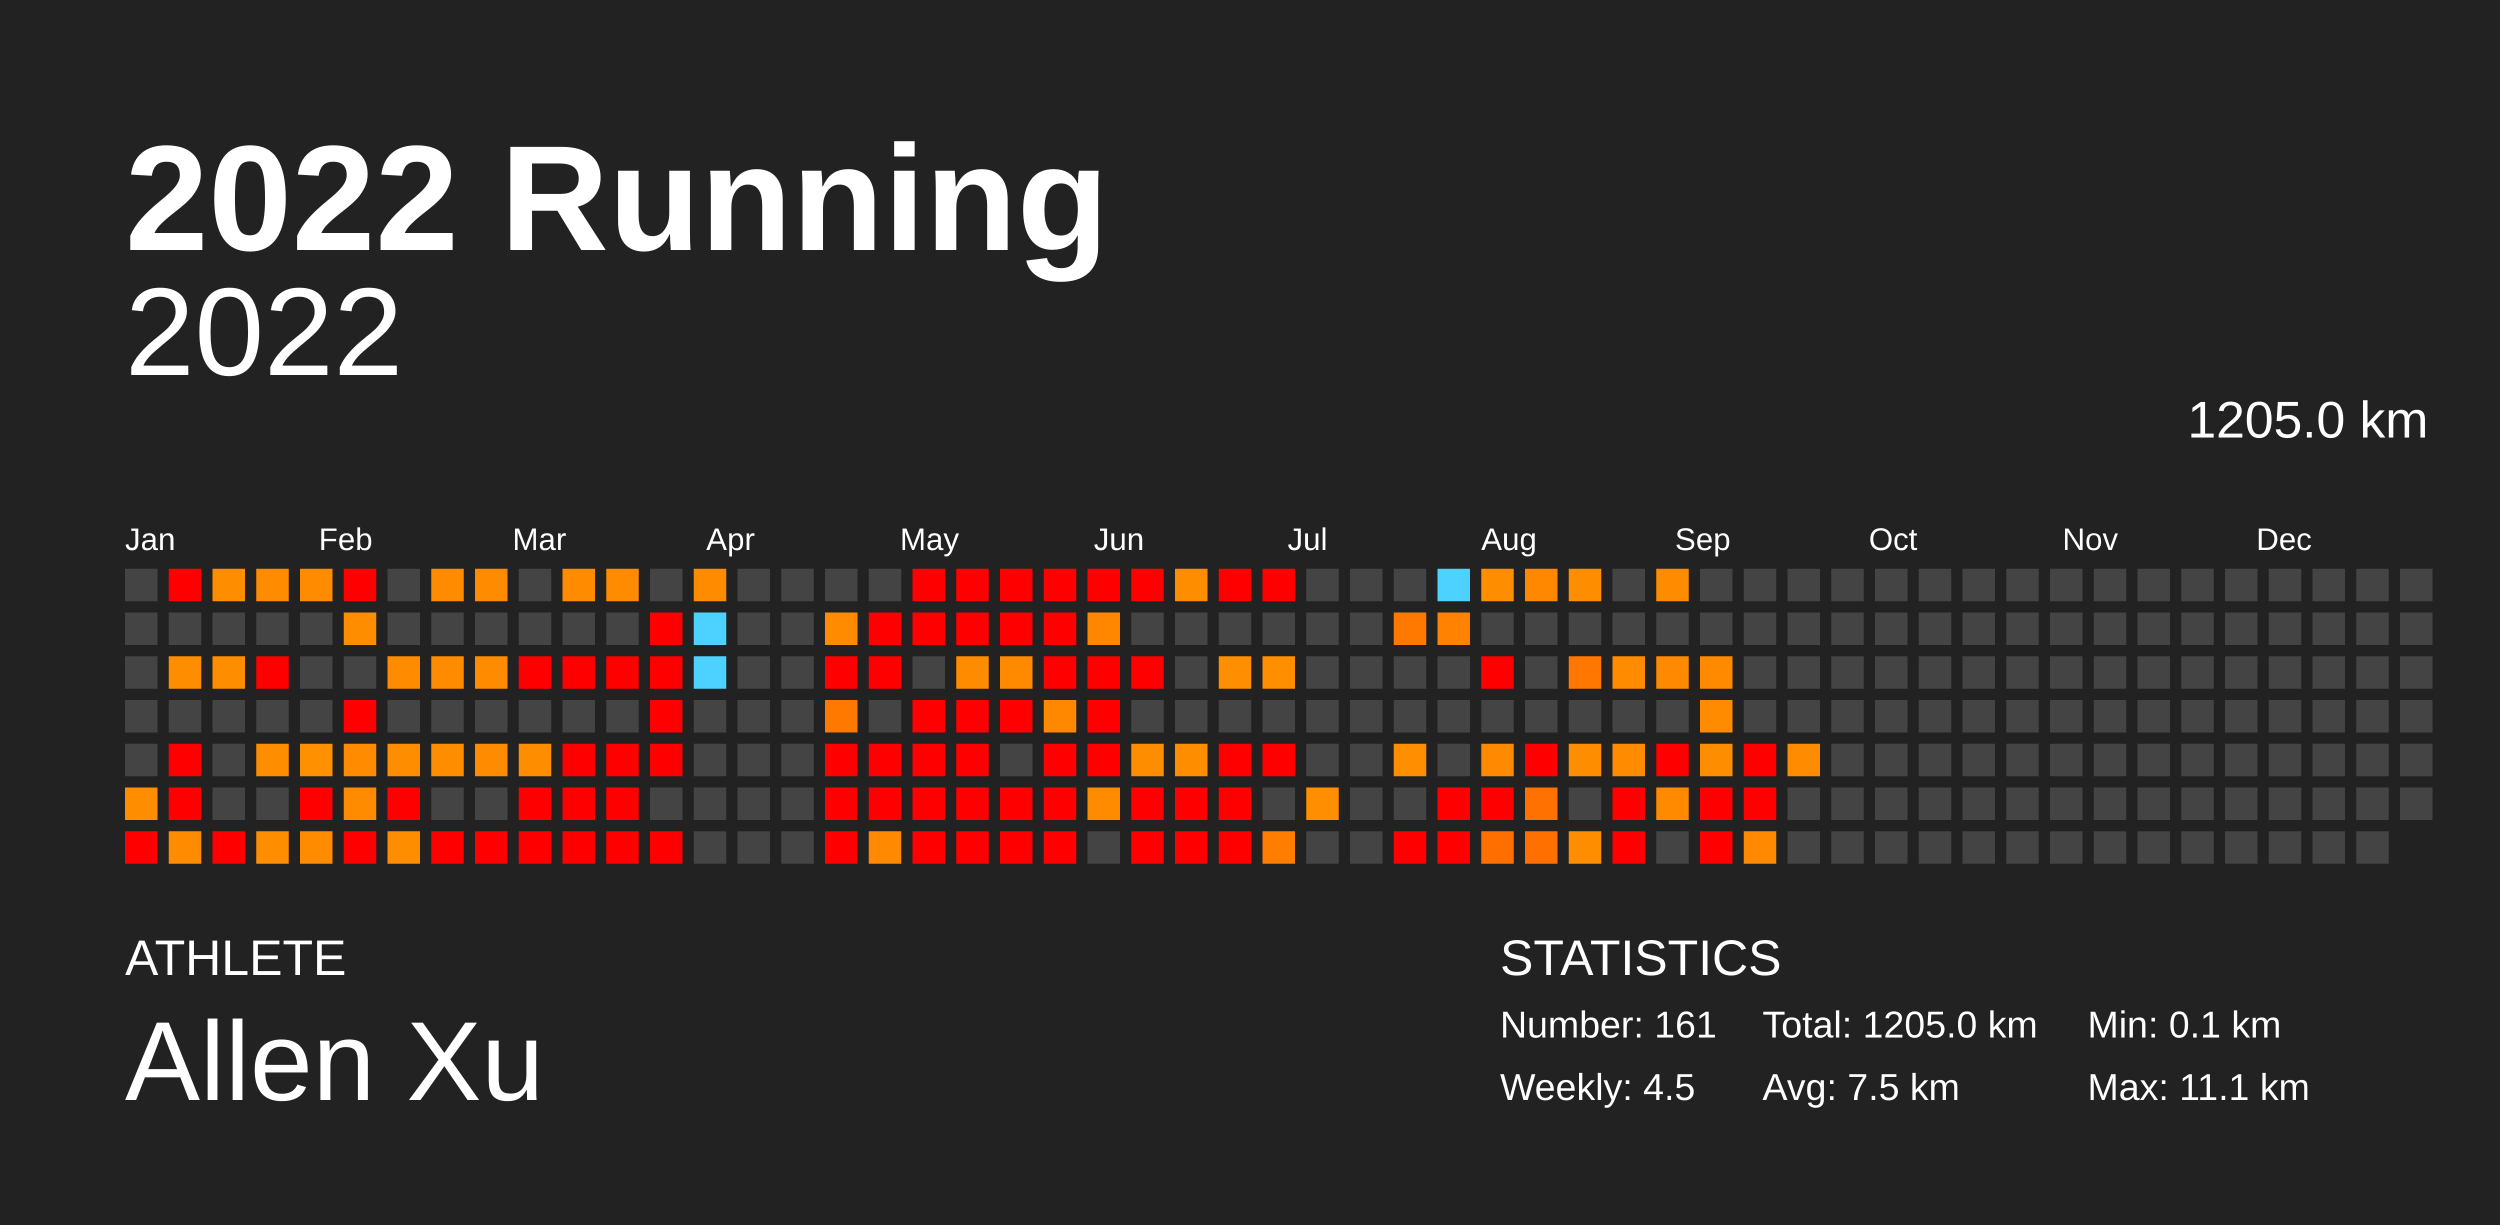
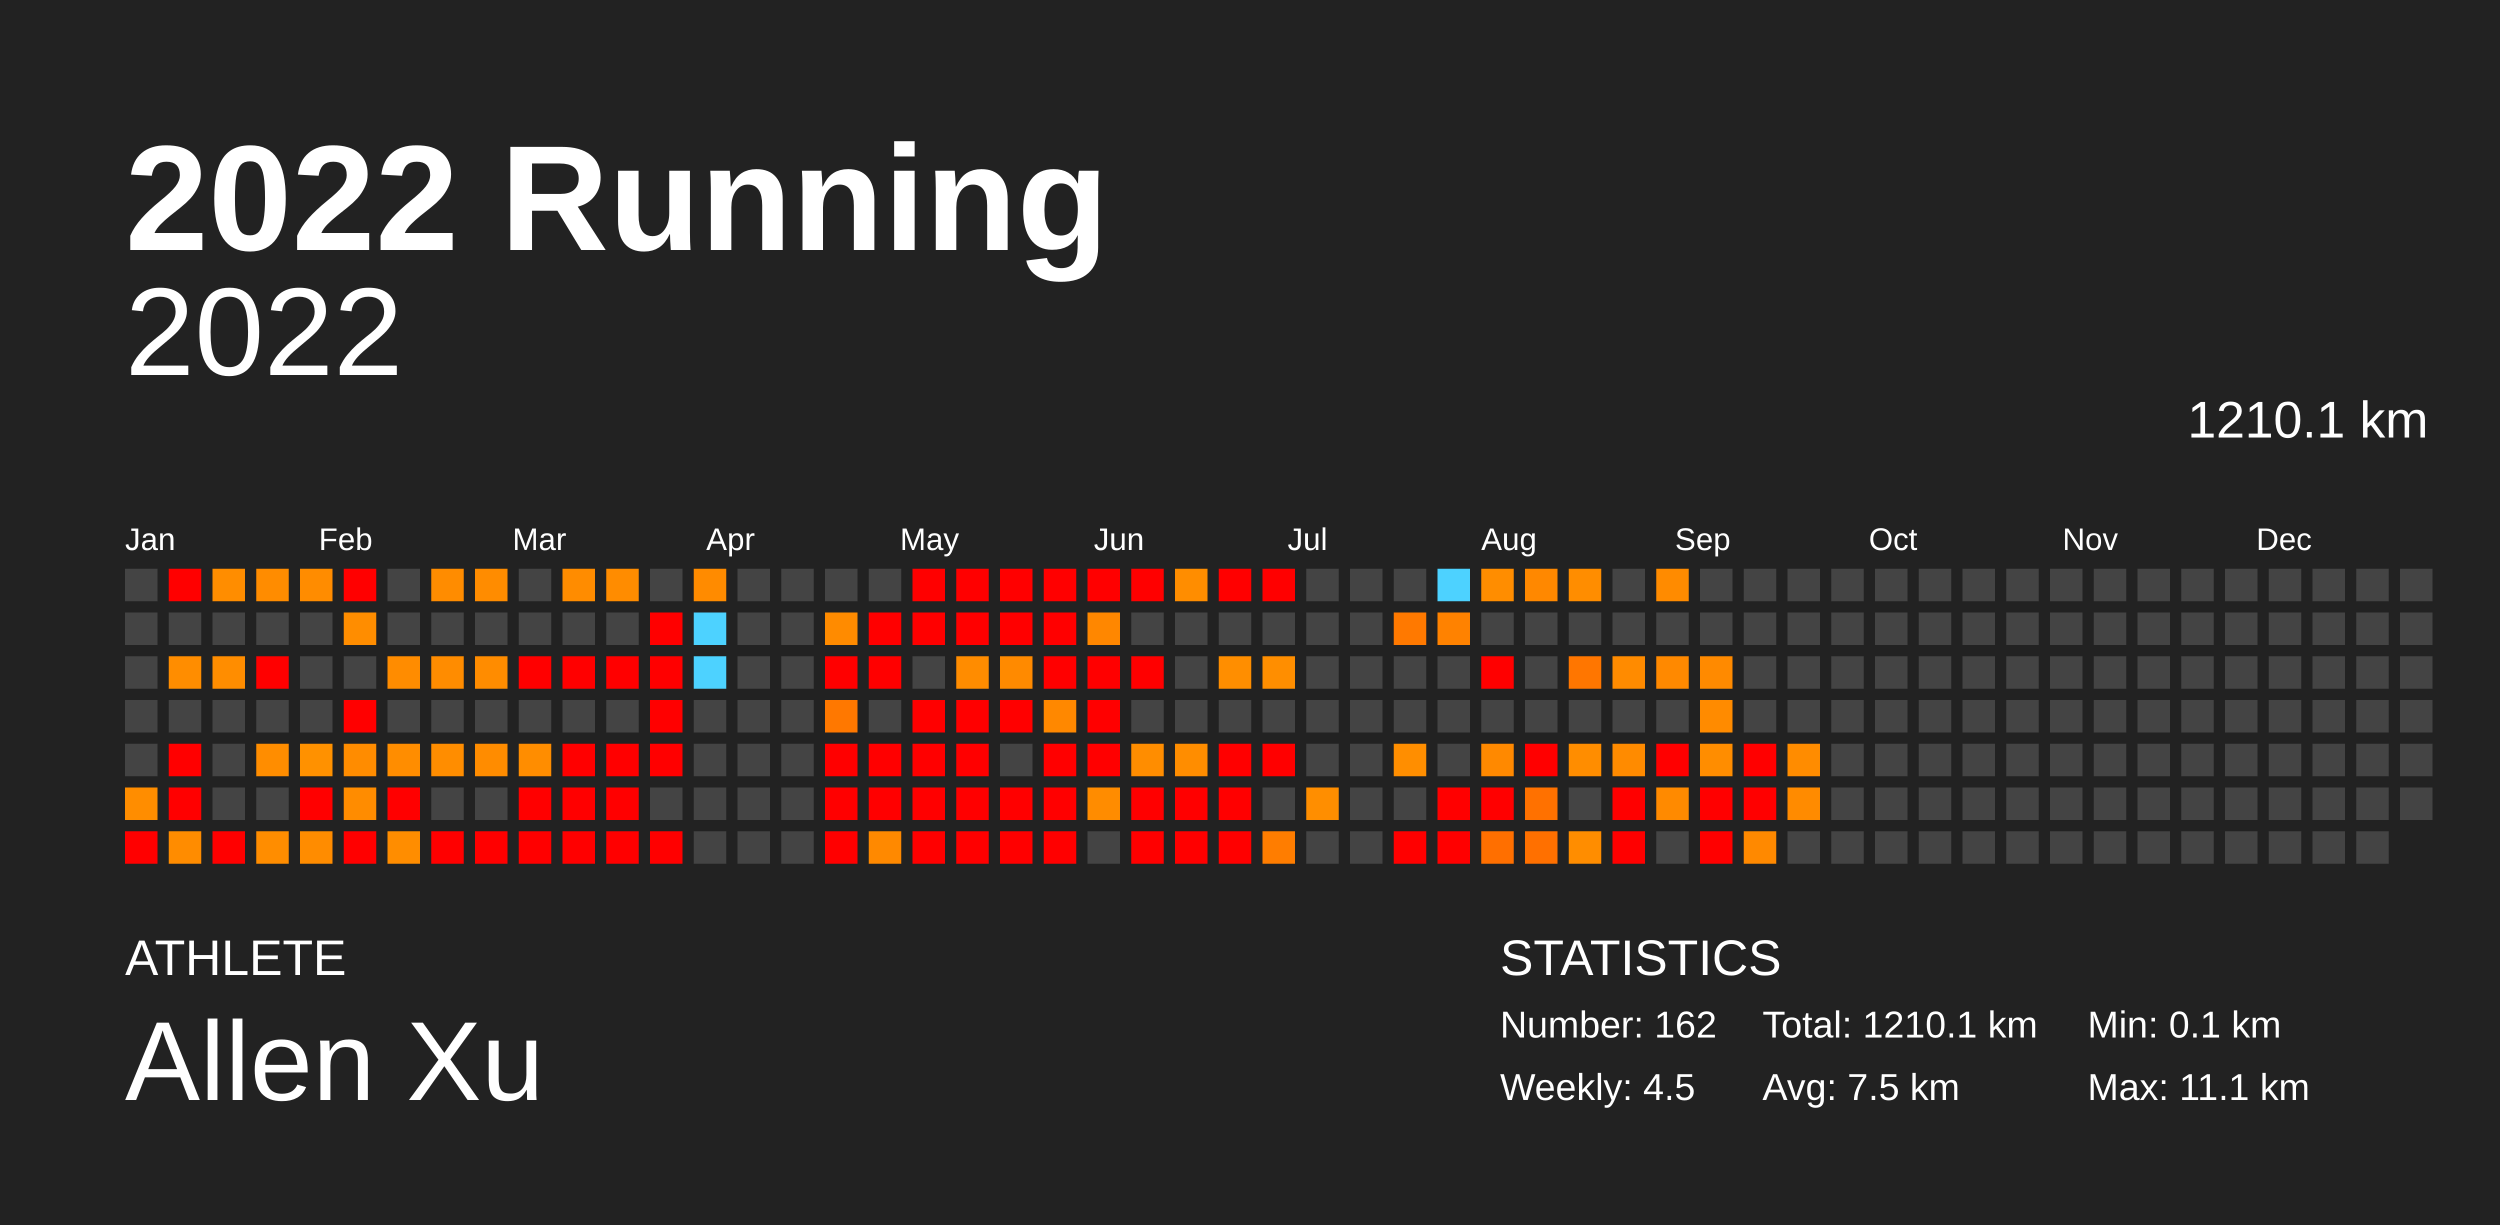
<svg xmlns="http://www.w3.org/2000/svg" baseProfile="full" height="98mm" version="1.1" viewBox="0,0,200,98" width="200mm">
  <defs />
  <rect fill="#222222" height="98" width="200" x="0" y="0" />
  <text fill="#FFFFFF" style="font-size:12px; font-family:Arial; font-weight:bold;" x="10" y="20">2022 Running</text>
  <text fill="#FFFFFF" style="font-size:4px; font-family:Arial" x="10" y="78">ATHLETE</text>
  <text fill="#FFFFFF" style="font-size:9px; font-family:Arial" x="10" y="88">Allen Xu</text>
  <text fill="#FFFFFF" style="font-size:4px; font-family:Arial" x="120" y="78">STATISTICS</text>
-   <text fill="#FFFFFF" style="font-size:3px; font-family:Arial" x="120" y="83">Number: 161</text>
+   <text fill="#FFFFFF" style="font-size:3px; font-family:Arial" x="120" y="83">Number: 162</text>
  <text fill="#FFFFFF" style="font-size:3px; font-family:Arial" x="120" y="88">Weekly: 4.5</text>
-   <text fill="#FFFFFF" style="font-size:3px; font-family:Arial" x="141" y="83">Total: 1205.0 km</text>
+   <text fill="#FFFFFF" style="font-size:3px; font-family:Arial" x="141" y="83">Total: 1210.1 km</text>
  <text fill="#FFFFFF" style="font-size:3px; font-family:Arial" x="141" y="88">Avg: 7.5 km</text>
  <text fill="#FFFFFF" style="font-size:3px; font-family:Arial" x="167" y="83">Min: 0.1 km</text>
  <text fill="#FFFFFF" style="font-size:3px; font-family:Arial" x="167" y="88">Max: 11.1 km</text>
  <text alignment-baseline="hanging" fill="#FFFFFF" style="font-size:10.0px; font-family:Arial;" x="10" y="30">2022</text>
-   <text alignment-baseline="hanging" fill="#FFFFFF" style="font-size:4.125px; font-family:Arial;" x="175" y="35">1205.0 km</text>
+   <text alignment-baseline="hanging" fill="#FFFFFF" style="font-size:4.125px; font-family:Arial;" x="175" y="35">1210.1 km</text>
  <text fill="#FFFFFF" style="font-size:2.5px; font-family:Arial" x="10.0" y="44">Jan</text>
  <text fill="#FFFFFF" style="font-size:2.5px; font-family:Arial" x="25.5" y="44">Feb</text>
  <text fill="#FFFFFF" style="font-size:2.5px; font-family:Arial" x="41.0" y="44">Mar</text>
  <text fill="#FFFFFF" style="font-size:2.5px; font-family:Arial" x="56.5" y="44">Apr</text>
  <text fill="#FFFFFF" style="font-size:2.5px; font-family:Arial" x="72.0" y="44">May</text>
  <text fill="#FFFFFF" style="font-size:2.5px; font-family:Arial" x="87.5" y="44">Jun</text>
  <text fill="#FFFFFF" style="font-size:2.5px; font-family:Arial" x="103.0" y="44">Jul</text>
  <text fill="#FFFFFF" style="font-size:2.5px; font-family:Arial" x="118.5" y="44">Aug</text>
  <text fill="#FFFFFF" style="font-size:2.5px; font-family:Arial" x="134.0" y="44">Sep</text>
  <text fill="#FFFFFF" style="font-size:2.5px; font-family:Arial" x="149.5" y="44">Oct</text>
  <text fill="#FFFFFF" style="font-size:2.5px; font-family:Arial" x="165.0" y="44">Nov</text>
  <text fill="#FFFFFF" style="font-size:2.5px; font-family:Arial" x="180.5" y="44">Dec</text>
  <rect fill="#444444" height="2.6" width="2.6" x="10.0" y="45.5" />
  <rect fill="#444444" height="2.6" width="2.6" x="10.0" y="49.0" />
  <rect fill="#444444" height="2.6" width="2.6" x="10.0" y="52.5" />
  <rect fill="#444444" height="2.6" width="2.6" x="10.0" y="56.0" />
  <rect fill="#444444" height="2.6" width="2.6" x="10.0" y="59.5" />
  <rect fill="#ff8d00" height="2.6" width="2.6" x="10.0" y="63.0" />
  <rect fill="red" height="2.6" width="2.6" x="10.0" y="66.5" />
  <rect fill="red" height="2.6" width="2.6" x="13.5" y="45.5" />
  <rect fill="#444444" height="2.6" width="2.6" x="13.5" y="49.0" />
  <rect fill="#ff8d00" height="2.6" width="2.6" x="13.5" y="52.5" />
  <rect fill="#444444" height="2.6" width="2.6" x="13.5" y="56.0" />
  <rect fill="red" height="2.6" width="2.6" x="13.5" y="59.5" />
  <rect fill="red" height="2.6" width="2.6" x="13.5" y="63.0" />
  <rect fill="#ff8c00" height="2.6" width="2.6" x="13.5" y="66.5" />
  <rect fill="#ff8d00" height="2.6" width="2.6" x="17.0" y="45.5" />
  <rect fill="#444444" height="2.6" width="2.6" x="17.0" y="49.0" />
  <rect fill="#ff8d00" height="2.6" width="2.6" x="17.0" y="52.5" />
  <rect fill="#444444" height="2.6" width="2.6" x="17.0" y="56.0" />
  <rect fill="#444444" height="2.6" width="2.6" x="17.0" y="59.5" />
  <rect fill="#444444" height="2.6" width="2.6" x="17.0" y="63.0" />
  <rect fill="red" height="2.6" width="2.6" x="17.0" y="66.5" />
  <rect fill="#ff8c00" height="2.6" width="2.6" x="20.5" y="45.5" />
  <rect fill="#444444" height="2.6" width="2.6" x="20.5" y="49.0" />
  <rect fill="red" height="2.6" width="2.6" x="20.5" y="52.5" />
  <rect fill="#444444" height="2.6" width="2.6" x="20.5" y="56.0" />
  <rect fill="#ff8d00" height="2.6" width="2.6" x="20.5" y="59.5" />
  <rect fill="#444444" height="2.6" width="2.6" x="20.5" y="63.0" />
  <rect fill="#ff8d00" height="2.6" width="2.6" x="20.5" y="66.5" />
  <rect fill="#ff8c00" height="2.6" width="2.6" x="24.0" y="45.5" />
  <rect fill="#444444" height="2.6" width="2.6" x="24.0" y="49.0" />
  <rect fill="#444444" height="2.6" width="2.6" x="24.0" y="52.5" />
  <rect fill="#444444" height="2.6" width="2.6" x="24.0" y="56.0" />
  <rect fill="#ff9100" height="2.6" width="2.6" x="24.0" y="59.5" />
  <rect fill="red" height="2.6" width="2.6" x="24.0" y="63.0" />
  <rect fill="#ff8c00" height="2.6" width="2.6" x="24.0" y="66.5" />
  <rect fill="red" height="2.6" width="2.6" x="27.5" y="45.5" />
  <rect fill="#ff8d00" height="2.6" width="2.6" x="27.5" y="49.0" />
  <rect fill="#444444" height="2.6" width="2.6" x="27.5" y="52.5" />
  <rect fill="red" height="2.6" width="2.6" x="27.5" y="56.0" />
  <rect fill="#ff8c00" height="2.6" width="2.6" x="27.5" y="59.5" />
  <rect fill="#ff8c00" height="2.6" width="2.6" x="27.5" y="63.0" />
  <rect fill="red" height="2.6" width="2.6" x="27.5" y="66.5" />
  <rect fill="#444444" height="2.6" width="2.6" x="31.0" y="45.5" />
  <rect fill="#444444" height="2.6" width="2.6" x="31.0" y="49.0" />
  <rect fill="#ff8c00" height="2.6" width="2.6" x="31.0" y="52.5" />
  <rect fill="#444444" height="2.6" width="2.6" x="31.0" y="56.0" />
  <rect fill="#ff8d00" height="2.6" width="2.6" x="31.0" y="59.5" />
  <rect fill="red" height="2.6" width="2.6" x="31.0" y="63.0" />
  <rect fill="#ff8d00" height="2.6" width="2.6" x="31.0" y="66.5" />
  <rect fill="#ff8c00" height="2.6" width="2.6" x="34.5" y="45.5" />
  <rect fill="#444444" height="2.6" width="2.6" x="34.5" y="49.0" />
  <rect fill="#ff8c00" height="2.6" width="2.6" x="34.5" y="52.5" />
  <rect fill="#444444" height="2.6" width="2.6" x="34.5" y="56.0" />
  <rect fill="#ff8d00" height="2.6" width="2.6" x="34.5" y="59.5" />
  <rect fill="#444444" height="2.6" width="2.6" x="34.5" y="63.0" />
  <rect fill="red" height="2.6" width="2.6" x="34.5" y="66.5" />
  <rect fill="#ff8c00" height="2.6" width="2.6" x="38.0" y="45.5" />
  <rect fill="#444444" height="2.6" width="2.6" x="38.0" y="49.0" />
  <rect fill="#ff8c00" height="2.6" width="2.6" x="38.0" y="52.5" />
  <rect fill="#444444" height="2.6" width="2.6" x="38.0" y="56.0" />
  <rect fill="#ff8c00" height="2.6" width="2.6" x="38.0" y="59.5" />
  <rect fill="#444444" height="2.6" width="2.6" x="38.0" y="63.0" />
  <rect fill="red" height="2.6" width="2.6" x="38.0" y="66.5" />
  <rect fill="#444444" height="2.6" width="2.6" x="41.5" y="45.5" />
  <rect fill="#444444" height="2.6" width="2.6" x="41.5" y="49.0" />
  <rect fill="red" height="2.6" width="2.6" x="41.5" y="52.5" />
  <rect fill="#444444" height="2.6" width="2.6" x="41.5" y="56.0" />
  <rect fill="#ff8d00" height="2.6" width="2.6" x="41.5" y="59.5" />
  <rect fill="red" height="2.6" width="2.6" x="41.5" y="63.0" />
  <rect fill="red" height="2.6" width="2.6" x="41.5" y="66.5" />
  <rect fill="#ff8c00" height="2.6" width="2.6" x="45.0" y="45.5" />
  <rect fill="#444444" height="2.6" width="2.6" x="45.0" y="49.0" />
  <rect fill="red" height="2.6" width="2.6" x="45.0" y="52.5" />
  <rect fill="#444444" height="2.6" width="2.6" x="45.0" y="56.0" />
  <rect fill="red" height="2.6" width="2.6" x="45.0" y="59.5" />
  <rect fill="red" height="2.6" width="2.6" x="45.0" y="63.0" />
  <rect fill="red" height="2.6" width="2.6" x="45.0" y="66.5" />
  <rect fill="#ff8c00" height="2.6" width="2.6" x="48.5" y="45.5" />
  <rect fill="#444444" height="2.6" width="2.6" x="48.5" y="49.0" />
  <rect fill="red" height="2.6" width="2.6" x="48.5" y="52.5" />
  <rect fill="#444444" height="2.6" width="2.6" x="48.5" y="56.0" />
  <rect fill="red" height="2.6" width="2.6" x="48.5" y="59.5" />
  <rect fill="red" height="2.6" width="2.6" x="48.5" y="63.0" />
  <rect fill="red" height="2.6" width="2.6" x="48.5" y="66.5" />
  <rect fill="#444444" height="2.6" width="2.6" x="52.0" y="45.5" />
  <rect fill="red" height="2.6" width="2.6" x="52.0" y="49.0" />
  <rect fill="red" height="2.6" width="2.6" x="52.0" y="52.5" />
  <rect fill="red" height="2.6" width="2.6" x="52.0" y="56.0" />
  <rect fill="red" height="2.6" width="2.6" x="52.0" y="59.5" />
  <rect fill="#444444" height="2.6" width="2.6" x="52.0" y="63.0" />
  <rect fill="red" height="2.6" width="2.6" x="52.0" y="66.5" />
  <rect fill="#ff8b00" height="2.6" width="2.6" x="55.5" y="45.5" />
  <rect fill="#4dd2ff" height="2.6" width="2.6" x="55.5" y="49.0" />
  <rect fill="#4dd2ff" height="2.6" width="2.6" x="55.5" y="52.5" />
  <rect fill="#444444" height="2.6" width="2.6" x="55.5" y="56.0" />
  <rect fill="#444444" height="2.6" width="2.6" x="55.5" y="59.5" />
  <rect fill="#444444" height="2.6" width="2.6" x="55.5" y="63.0" />
  <rect fill="#444444" height="2.6" width="2.6" x="55.5" y="66.5" />
  <rect fill="#444444" height="2.6" width="2.6" x="59.0" y="45.5" />
  <rect fill="#444444" height="2.6" width="2.6" x="59.0" y="49.0" />
  <rect fill="#444444" height="2.6" width="2.6" x="59.0" y="52.5" />
  <rect fill="#444444" height="2.6" width="2.6" x="59.0" y="56.0" />
  <rect fill="#444444" height="2.6" width="2.6" x="59.0" y="59.5" />
  <rect fill="#444444" height="2.6" width="2.6" x="59.0" y="63.0" />
  <rect fill="#444444" height="2.6" width="2.6" x="59.0" y="66.5" />
  <rect fill="#444444" height="2.6" width="2.6" x="62.5" y="45.5" />
  <rect fill="#444444" height="2.6" width="2.6" x="62.5" y="49.0" />
  <rect fill="#444444" height="2.6" width="2.6" x="62.5" y="52.5" />
  <rect fill="#444444" height="2.6" width="2.6" x="62.5" y="56.0" />
  <rect fill="#444444" height="2.6" width="2.6" x="62.5" y="59.5" />
  <rect fill="#444444" height="2.6" width="2.6" x="62.5" y="63.0" />
  <rect fill="#444444" height="2.6" width="2.6" x="62.5" y="66.5" />
  <rect fill="#444444" height="2.6" width="2.6" x="66.0" y="45.5" />
  <rect fill="#ff8b00" height="2.6" width="2.6" x="66.0" y="49.0" />
  <rect fill="red" height="2.6" width="2.6" x="66.0" y="52.5" />
  <rect fill="#ff7800" height="2.6" width="2.6" x="66.0" y="56.0" />
  <rect fill="red" height="2.6" width="2.6" x="66.0" y="59.5" />
  <rect fill="red" height="2.6" width="2.6" x="66.0" y="63.0" />
  <rect fill="red" height="2.6" width="2.6" x="66.0" y="66.5" />
  <rect fill="#444444" height="2.6" width="2.6" x="69.5" y="45.5" />
  <rect fill="red" height="2.6" width="2.6" x="69.5" y="49.0" />
  <rect fill="red" height="2.6" width="2.6" x="69.5" y="52.5" />
  <rect fill="#444444" height="2.6" width="2.6" x="69.5" y="56.0" />
  <rect fill="red" height="2.6" width="2.6" x="69.5" y="59.5" />
  <rect fill="red" height="2.6" width="2.6" x="69.5" y="63.0" />
  <rect fill="#ff8900" height="2.6" width="2.6" x="69.5" y="66.5" />
  <rect fill="red" height="2.6" width="2.6" x="73.0" y="45.5" />
  <rect fill="red" height="2.6" width="2.6" x="73.0" y="49.0" />
  <rect fill="#444444" height="2.6" width="2.6" x="73.0" y="52.5" />
  <rect fill="red" height="2.6" width="2.6" x="73.0" y="56.0" />
  <rect fill="red" height="2.6" width="2.6" x="73.0" y="59.5" />
  <rect fill="red" height="2.6" width="2.6" x="73.0" y="63.0" />
  <rect fill="red" height="2.6" width="2.6" x="73.0" y="66.5" />
  <rect fill="red" height="2.6" width="2.6" x="76.5" y="45.5" />
  <rect fill="red" height="2.6" width="2.6" x="76.5" y="49.0" />
  <rect fill="#ff8c00" height="2.6" width="2.6" x="76.5" y="52.5" />
  <rect fill="red" height="2.6" width="2.6" x="76.5" y="56.0" />
  <rect fill="red" height="2.6" width="2.6" x="76.5" y="59.5" />
  <rect fill="red" height="2.6" width="2.6" x="76.5" y="63.0" />
  <rect fill="red" height="2.6" width="2.6" x="76.5" y="66.5" />
  <rect fill="red" height="2.6" width="2.6" x="80.0" y="45.5" />
  <rect fill="red" height="2.6" width="2.6" x="80.0" y="49.0" />
  <rect fill="#ff8a00" height="2.6" width="2.6" x="80.0" y="52.5" />
  <rect fill="red" height="2.6" width="2.6" x="80.0" y="56.0" />
  <rect fill="#444444" height="2.6" width="2.6" x="80.0" y="59.5" />
  <rect fill="red" height="2.6" width="2.6" x="80.0" y="63.0" />
  <rect fill="red" height="2.6" width="2.6" x="80.0" y="66.5" />
  <rect fill="red" height="2.6" width="2.6" x="83.5" y="45.5" />
  <rect fill="red" height="2.6" width="2.6" x="83.5" y="49.0" />
  <rect fill="red" height="2.6" width="2.6" x="83.5" y="52.5" />
  <rect fill="#ff8800" height="2.6" width="2.6" x="83.5" y="56.0" />
  <rect fill="red" height="2.6" width="2.6" x="83.5" y="59.5" />
  <rect fill="red" height="2.6" width="2.6" x="83.5" y="63.0" />
  <rect fill="red" height="2.6" width="2.6" x="83.5" y="66.5" />
  <rect fill="red" height="2.6" width="2.6" x="87.0" y="45.5" />
  <rect fill="#ff8700" height="2.6" width="2.6" x="87.0" y="49.0" />
  <rect fill="red" height="2.6" width="2.6" x="87.0" y="52.5" />
  <rect fill="red" height="2.6" width="2.6" x="87.0" y="56.0" />
  <rect fill="red" height="2.6" width="2.6" x="87.0" y="59.5" />
  <rect fill="#ff8c00" height="2.6" width="2.6" x="87.0" y="63.0" />
  <rect fill="#444444" height="2.6" width="2.6" x="87.0" y="66.5" />
  <rect fill="red" height="2.6" width="2.6" x="90.5" y="45.5" />
  <rect fill="#444444" height="2.6" width="2.6" x="90.5" y="49.0" />
  <rect fill="red" height="2.6" width="2.6" x="90.5" y="52.5" />
  <rect fill="#444444" height="2.6" width="2.6" x="90.5" y="56.0" />
  <rect fill="#ff8d00" height="2.6" width="2.6" x="90.5" y="59.5" />
  <rect fill="red" height="2.6" width="2.6" x="90.5" y="63.0" />
  <rect fill="red" height="2.6" width="2.6" x="90.5" y="66.5" />
  <rect fill="#ff8d00" height="2.6" width="2.6" x="94.0" y="45.5" />
  <rect fill="#444444" height="2.6" width="2.6" x="94.0" y="49.0" />
  <rect fill="#444444" height="2.6" width="2.6" x="94.0" y="52.5" />
  <rect fill="#444444" height="2.6" width="2.6" x="94.0" y="56.0" />
  <rect fill="#ff8d00" height="2.6" width="2.6" x="94.0" y="59.5" />
  <rect fill="red" height="2.6" width="2.6" x="94.0" y="63.0" />
  <rect fill="red" height="2.6" width="2.6" x="94.0" y="66.5" />
  <rect fill="red" height="2.6" width="2.6" x="97.5" y="45.5" />
  <rect fill="#444444" height="2.6" width="2.6" x="97.5" y="49.0" />
  <rect fill="#ff8e00" height="2.6" width="2.6" x="97.5" y="52.5" />
  <rect fill="#444444" height="2.6" width="2.6" x="97.5" y="56.0" />
  <rect fill="red" height="2.6" width="2.6" x="97.5" y="59.5" />
  <rect fill="red" height="2.6" width="2.6" x="97.5" y="63.0" />
  <rect fill="red" height="2.6" width="2.6" x="97.5" y="66.5" />
  <rect fill="red" height="2.6" width="2.6" x="101.0" y="45.5" />
  <rect fill="#444444" height="2.6" width="2.6" x="101.0" y="49.0" />
  <rect fill="#ff8e00" height="2.6" width="2.6" x="101.0" y="52.5" />
  <rect fill="#444444" height="2.6" width="2.6" x="101.0" y="56.0" />
  <rect fill="red" height="2.6" width="2.6" x="101.0" y="59.5" />
  <rect fill="#444444" height="2.6" width="2.6" x="101.0" y="63.0" />
  <rect fill="#ff7d00" height="2.6" width="2.6" x="101.0" y="66.5" />
  <rect fill="#444444" height="2.6" width="2.6" x="104.5" y="45.5" />
  <rect fill="#444444" height="2.6" width="2.6" x="104.5" y="49.0" />
  <rect fill="#444444" height="2.6" width="2.6" x="104.5" y="52.5" />
  <rect fill="#444444" height="2.6" width="2.6" x="104.5" y="56.0" />
  <rect fill="#444444" height="2.6" width="2.6" x="104.5" y="59.5" />
  <rect fill="#ff8e00" height="2.6" width="2.6" x="104.5" y="63.0" />
  <rect fill="#444444" height="2.6" width="2.6" x="104.5" y="66.5" />
  <rect fill="#444444" height="2.6" width="2.6" x="108.0" y="45.5" />
  <rect fill="#444444" height="2.6" width="2.6" x="108.0" y="49.0" />
  <rect fill="#444444" height="2.6" width="2.6" x="108.0" y="52.5" />
  <rect fill="#444444" height="2.6" width="2.6" x="108.0" y="56.0" />
  <rect fill="#444444" height="2.6" width="2.6" x="108.0" y="59.5" />
  <rect fill="#444444" height="2.6" width="2.6" x="108.0" y="63.0" />
  <rect fill="#444444" height="2.6" width="2.6" x="108.0" y="66.5" />
  <rect fill="#444444" height="2.6" width="2.6" x="111.5" y="45.5" />
  <rect fill="#ff7900" height="2.6" width="2.6" x="111.5" y="49.0" />
  <rect fill="#444444" height="2.6" width="2.6" x="111.5" y="52.5" />
  <rect fill="#444444" height="2.6" width="2.6" x="111.5" y="56.0" />
  <rect fill="#ff8e00" height="2.6" width="2.6" x="111.5" y="59.5" />
  <rect fill="#444444" height="2.6" width="2.6" x="111.5" y="63.0" />
  <rect fill="red" height="2.6" width="2.6" x="111.5" y="66.5" />
  <rect fill="#4dd2ff" height="2.6" width="2.6" x="115.0" y="45.5" />
  <rect fill="#ff8200" height="2.6" width="2.6" x="115.0" y="49.0" />
  <rect fill="#444444" height="2.6" width="2.6" x="115.0" y="52.5" />
  <rect fill="#444444" height="2.6" width="2.6" x="115.0" y="56.0" />
  <rect fill="#444444" height="2.6" width="2.6" x="115.0" y="59.5" />
  <rect fill="red" height="2.6" width="2.6" x="115.0" y="63.0" />
  <rect fill="red" height="2.6" width="2.6" x="115.0" y="66.5" />
  <rect fill="#ff8d00" height="2.6" width="2.6" x="118.5" y="45.5" />
  <rect fill="#444444" height="2.6" width="2.6" x="118.5" y="49.0" />
  <rect fill="red" height="2.6" width="2.6" x="118.5" y="52.5" />
  <rect fill="#444444" height="2.6" width="2.6" x="118.5" y="56.0" />
  <rect fill="#ff8900" height="2.6" width="2.6" x="118.5" y="59.5" />
  <rect fill="red" height="2.6" width="2.6" x="118.5" y="63.0" />
  <rect fill="#ff6f00" height="2.6" width="2.6" x="118.5" y="66.5" />
  <rect fill="#ff8800" height="2.6" width="2.6" x="122.0" y="45.5" />
  <rect fill="#444444" height="2.6" width="2.6" x="122.0" y="49.0" />
  <rect fill="#444444" height="2.6" width="2.6" x="122.0" y="52.5" />
  <rect fill="#444444" height="2.6" width="2.6" x="122.0" y="56.0" />
  <rect fill="red" height="2.6" width="2.6" x="122.0" y="59.5" />
  <rect fill="#ff7100" height="2.6" width="2.6" x="122.0" y="63.0" />
  <rect fill="#ff7000" height="2.6" width="2.6" x="122.0" y="66.5" />
  <rect fill="#ff8d00" height="2.6" width="2.6" x="125.5" y="45.5" />
  <rect fill="#444444" height="2.6" width="2.6" x="125.5" y="49.0" />
  <rect fill="#ff7600" height="2.6" width="2.6" x="125.5" y="52.5" />
  <rect fill="#444444" height="2.6" width="2.6" x="125.5" y="56.0" />
  <rect fill="#ff8d00" height="2.6" width="2.6" x="125.5" y="59.5" />
  <rect fill="#444444" height="2.6" width="2.6" x="125.5" y="63.0" />
  <rect fill="#ff8d00" height="2.6" width="2.6" x="125.5" y="66.5" />
  <rect fill="#444444" height="2.6" width="2.6" x="129.0" y="45.5" />
  <rect fill="#444444" height="2.6" width="2.6" x="129.0" y="49.0" />
  <rect fill="#ff8b00" height="2.6" width="2.6" x="129.0" y="52.5" />
  <rect fill="#444444" height="2.6" width="2.6" x="129.0" y="56.0" />
  <rect fill="#ff8b00" height="2.6" width="2.6" x="129.0" y="59.5" />
  <rect fill="red" height="2.6" width="2.6" x="129.0" y="63.0" />
  <rect fill="red" height="2.6" width="2.6" x="129.0" y="66.5" />
  <rect fill="#ff8b00" height="2.6" width="2.6" x="132.5" y="45.5" />
  <rect fill="#444444" height="2.6" width="2.6" x="132.5" y="49.0" />
  <rect fill="#ff8900" height="2.6" width="2.6" x="132.5" y="52.5" />
  <rect fill="#444444" height="2.6" width="2.6" x="132.5" y="56.0" />
  <rect fill="red" height="2.6" width="2.6" x="132.5" y="59.5" />
  <rect fill="#ff8a00" height="2.6" width="2.6" x="132.5" y="63.0" />
  <rect fill="#444444" height="2.6" width="2.6" x="132.5" y="66.5" />
  <rect fill="#444444" height="2.6" width="2.6" x="136.0" y="45.5" />
  <rect fill="#444444" height="2.6" width="2.6" x="136.0" y="49.0" />
  <rect fill="#ff8a00" height="2.6" width="2.6" x="136.0" y="52.5" />
  <rect fill="#ff8b00" height="2.6" width="2.6" x="136.0" y="56.0" />
  <rect fill="#ff8d00" height="2.6" width="2.6" x="136.0" y="59.5" />
  <rect fill="red" height="2.6" width="2.6" x="136.0" y="63.0" />
  <rect fill="red" height="2.6" width="2.6" x="136.0" y="66.5" />
  <rect fill="#444444" height="2.6" width="2.6" x="139.5" y="45.5" />
  <rect fill="#444444" height="2.6" width="2.6" x="139.5" y="49.0" />
  <rect fill="#444444" height="2.6" width="2.6" x="139.5" y="52.5" />
  <rect fill="#444444" height="2.6" width="2.6" x="139.5" y="56.0" />
  <rect fill="red" height="2.6" width="2.6" x="139.5" y="59.5" />
  <rect fill="red" height="2.6" width="2.6" x="139.5" y="63.0" />
  <rect fill="#ff8900" height="2.6" width="2.6" x="139.5" y="66.5" />
  <rect fill="#444444" height="2.6" width="2.6" x="143.0" y="45.5" />
  <rect fill="#444444" height="2.6" width="2.6" x="143.0" y="49.0" />
  <rect fill="#444444" height="2.6" width="2.6" x="143.0" y="52.5" />
  <rect fill="#444444" height="2.6" width="2.6" x="143.0" y="56.0" />
  <rect fill="#ff8c00" height="2.6" width="2.6" x="143.0" y="59.5" />
-   <rect fill="#444444" height="2.6" width="2.6" x="143.0" y="63.0" />
+   <rect fill="#ff8b00" height="2.6" width="2.6" x="143.0" y="63.0" />
  <rect fill="#444444" height="2.6" width="2.6" x="143.0" y="66.5" />
  <rect fill="#444444" height="2.6" width="2.6" x="146.5" y="45.5" />
  <rect fill="#444444" height="2.6" width="2.6" x="146.5" y="49.0" />
  <rect fill="#444444" height="2.6" width="2.6" x="146.5" y="52.5" />
  <rect fill="#444444" height="2.6" width="2.6" x="146.5" y="56.0" />
  <rect fill="#444444" height="2.6" width="2.6" x="146.5" y="59.5" />
  <rect fill="#444444" height="2.6" width="2.6" x="146.5" y="63.0" />
  <rect fill="#444444" height="2.6" width="2.6" x="146.5" y="66.5" />
  <rect fill="#444444" height="2.6" width="2.6" x="150.0" y="45.5" />
  <rect fill="#444444" height="2.6" width="2.6" x="150.0" y="49.0" />
  <rect fill="#444444" height="2.6" width="2.6" x="150.0" y="52.5" />
  <rect fill="#444444" height="2.6" width="2.6" x="150.0" y="56.0" />
  <rect fill="#444444" height="2.6" width="2.6" x="150.0" y="59.5" />
  <rect fill="#444444" height="2.6" width="2.6" x="150.0" y="63.0" />
  <rect fill="#444444" height="2.6" width="2.6" x="150.0" y="66.5" />
  <rect fill="#444444" height="2.6" width="2.6" x="153.5" y="45.5" />
  <rect fill="#444444" height="2.6" width="2.6" x="153.5" y="49.0" />
  <rect fill="#444444" height="2.6" width="2.6" x="153.5" y="52.5" />
  <rect fill="#444444" height="2.6" width="2.6" x="153.5" y="56.0" />
  <rect fill="#444444" height="2.6" width="2.6" x="153.5" y="59.5" />
  <rect fill="#444444" height="2.6" width="2.6" x="153.5" y="63.0" />
  <rect fill="#444444" height="2.6" width="2.6" x="153.5" y="66.5" />
  <rect fill="#444444" height="2.6" width="2.6" x="157.0" y="45.5" />
  <rect fill="#444444" height="2.6" width="2.6" x="157.0" y="49.0" />
  <rect fill="#444444" height="2.6" width="2.6" x="157.0" y="52.5" />
  <rect fill="#444444" height="2.6" width="2.6" x="157.0" y="56.0" />
  <rect fill="#444444" height="2.6" width="2.6" x="157.0" y="59.5" />
  <rect fill="#444444" height="2.6" width="2.6" x="157.0" y="63.0" />
  <rect fill="#444444" height="2.6" width="2.6" x="157.0" y="66.5" />
  <rect fill="#444444" height="2.6" width="2.6" x="160.5" y="45.5" />
  <rect fill="#444444" height="2.6" width="2.6" x="160.5" y="49.0" />
  <rect fill="#444444" height="2.6" width="2.6" x="160.5" y="52.5" />
  <rect fill="#444444" height="2.6" width="2.6" x="160.5" y="56.0" />
  <rect fill="#444444" height="2.6" width="2.6" x="160.5" y="59.5" />
  <rect fill="#444444" height="2.6" width="2.6" x="160.5" y="63.0" />
  <rect fill="#444444" height="2.6" width="2.6" x="160.5" y="66.5" />
  <rect fill="#444444" height="2.6" width="2.6" x="164.0" y="45.5" />
  <rect fill="#444444" height="2.6" width="2.6" x="164.0" y="49.0" />
  <rect fill="#444444" height="2.6" width="2.6" x="164.0" y="52.5" />
  <rect fill="#444444" height="2.6" width="2.6" x="164.0" y="56.0" />
  <rect fill="#444444" height="2.6" width="2.6" x="164.0" y="59.5" />
  <rect fill="#444444" height="2.6" width="2.6" x="164.0" y="63.0" />
  <rect fill="#444444" height="2.6" width="2.6" x="164.0" y="66.5" />
  <rect fill="#444444" height="2.6" width="2.6" x="167.5" y="45.5" />
  <rect fill="#444444" height="2.6" width="2.6" x="167.5" y="49.0" />
  <rect fill="#444444" height="2.6" width="2.6" x="167.5" y="52.5" />
  <rect fill="#444444" height="2.6" width="2.6" x="167.5" y="56.0" />
  <rect fill="#444444" height="2.6" width="2.6" x="167.5" y="59.5" />
  <rect fill="#444444" height="2.6" width="2.6" x="167.5" y="63.0" />
  <rect fill="#444444" height="2.6" width="2.6" x="167.5" y="66.5" />
  <rect fill="#444444" height="2.6" width="2.6" x="171.0" y="45.5" />
  <rect fill="#444444" height="2.6" width="2.6" x="171.0" y="49.0" />
  <rect fill="#444444" height="2.6" width="2.6" x="171.0" y="52.5" />
  <rect fill="#444444" height="2.6" width="2.6" x="171.0" y="56.0" />
  <rect fill="#444444" height="2.6" width="2.6" x="171.0" y="59.5" />
  <rect fill="#444444" height="2.6" width="2.6" x="171.0" y="63.0" />
  <rect fill="#444444" height="2.6" width="2.6" x="171.0" y="66.5" />
  <rect fill="#444444" height="2.6" width="2.6" x="174.5" y="45.5" />
  <rect fill="#444444" height="2.6" width="2.6" x="174.5" y="49.0" />
  <rect fill="#444444" height="2.6" width="2.6" x="174.5" y="52.5" />
  <rect fill="#444444" height="2.6" width="2.6" x="174.5" y="56.0" />
  <rect fill="#444444" height="2.6" width="2.6" x="174.5" y="59.5" />
  <rect fill="#444444" height="2.6" width="2.6" x="174.5" y="63.0" />
  <rect fill="#444444" height="2.6" width="2.6" x="174.5" y="66.5" />
  <rect fill="#444444" height="2.6" width="2.6" x="178.0" y="45.5" />
  <rect fill="#444444" height="2.6" width="2.6" x="178.0" y="49.0" />
  <rect fill="#444444" height="2.6" width="2.6" x="178.0" y="52.5" />
  <rect fill="#444444" height="2.6" width="2.6" x="178.0" y="56.0" />
  <rect fill="#444444" height="2.6" width="2.6" x="178.0" y="59.5" />
  <rect fill="#444444" height="2.6" width="2.6" x="178.0" y="63.0" />
  <rect fill="#444444" height="2.6" width="2.6" x="178.0" y="66.5" />
  <rect fill="#444444" height="2.6" width="2.6" x="181.5" y="45.5" />
  <rect fill="#444444" height="2.6" width="2.6" x="181.5" y="49.0" />
  <rect fill="#444444" height="2.6" width="2.6" x="181.5" y="52.5" />
  <rect fill="#444444" height="2.6" width="2.6" x="181.5" y="56.0" />
  <rect fill="#444444" height="2.6" width="2.6" x="181.5" y="59.5" />
  <rect fill="#444444" height="2.6" width="2.6" x="181.5" y="63.0" />
  <rect fill="#444444" height="2.6" width="2.6" x="181.5" y="66.5" />
  <rect fill="#444444" height="2.6" width="2.6" x="185.0" y="45.5" />
  <rect fill="#444444" height="2.6" width="2.6" x="185.0" y="49.0" />
  <rect fill="#444444" height="2.6" width="2.6" x="185.0" y="52.5" />
  <rect fill="#444444" height="2.6" width="2.6" x="185.0" y="56.0" />
  <rect fill="#444444" height="2.6" width="2.6" x="185.0" y="59.5" />
  <rect fill="#444444" height="2.6" width="2.6" x="185.0" y="63.0" />
  <rect fill="#444444" height="2.6" width="2.6" x="185.0" y="66.5" />
  <rect fill="#444444" height="2.6" width="2.6" x="188.5" y="45.5" />
  <rect fill="#444444" height="2.6" width="2.6" x="188.5" y="49.0" />
  <rect fill="#444444" height="2.6" width="2.6" x="188.5" y="52.5" />
  <rect fill="#444444" height="2.6" width="2.6" x="188.5" y="56.0" />
  <rect fill="#444444" height="2.6" width="2.6" x="188.5" y="59.5" />
  <rect fill="#444444" height="2.6" width="2.6" x="188.5" y="63.0" />
  <rect fill="#444444" height="2.6" width="2.6" x="188.5" y="66.5" />
  <rect fill="#444444" height="2.6" width="2.6" x="192.0" y="45.5" />
  <rect fill="#444444" height="2.6" width="2.6" x="192.0" y="49.0" />
  <rect fill="#444444" height="2.6" width="2.6" x="192.0" y="52.5" />
  <rect fill="#444444" height="2.6" width="2.6" x="192.0" y="56.0" />
  <rect fill="#444444" height="2.6" width="2.6" x="192.0" y="59.5" />
  <rect fill="#444444" height="2.6" width="2.6" x="192.0" y="63.0" />
</svg>
